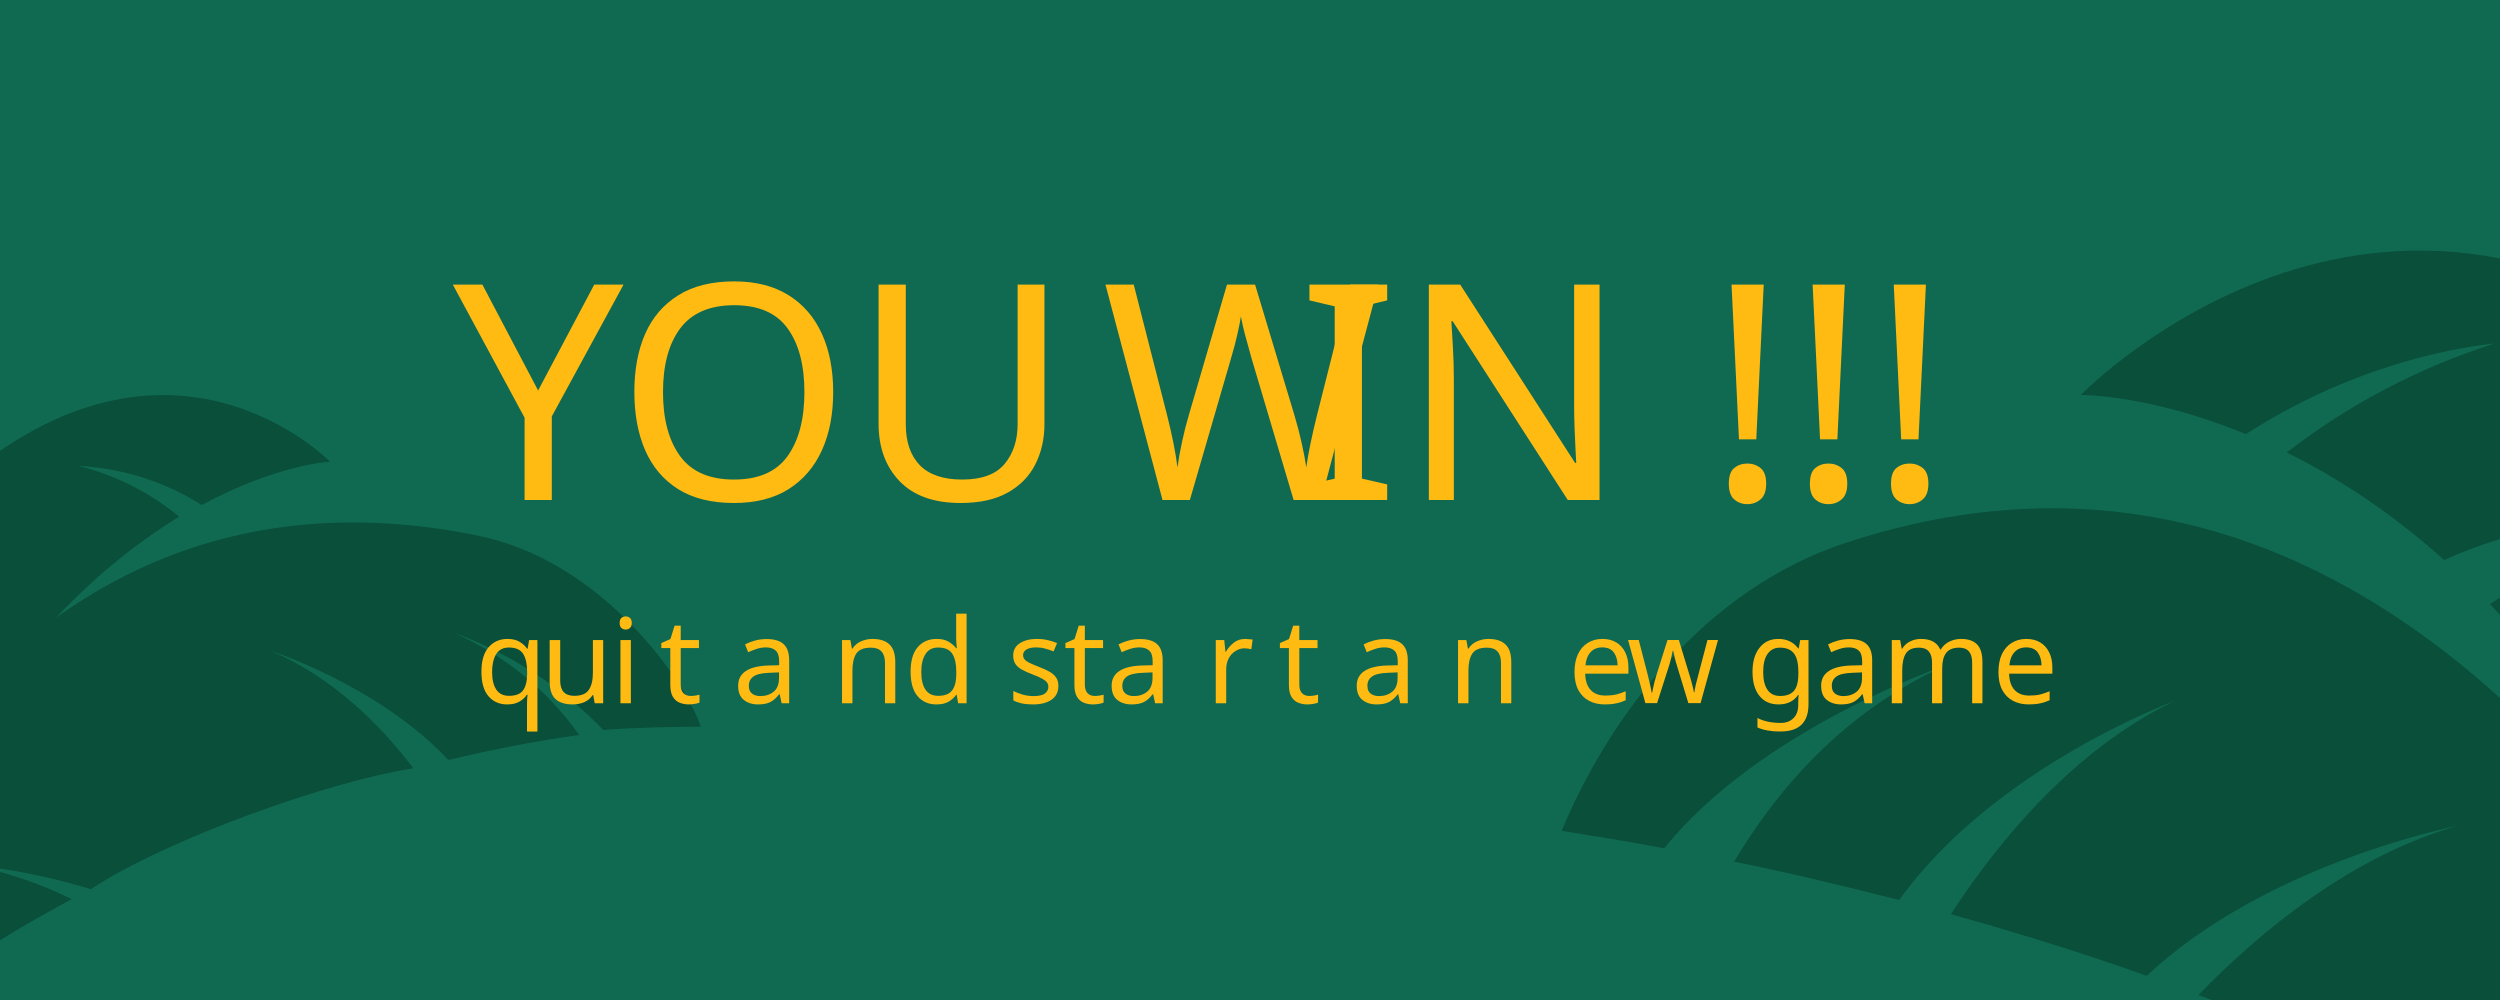
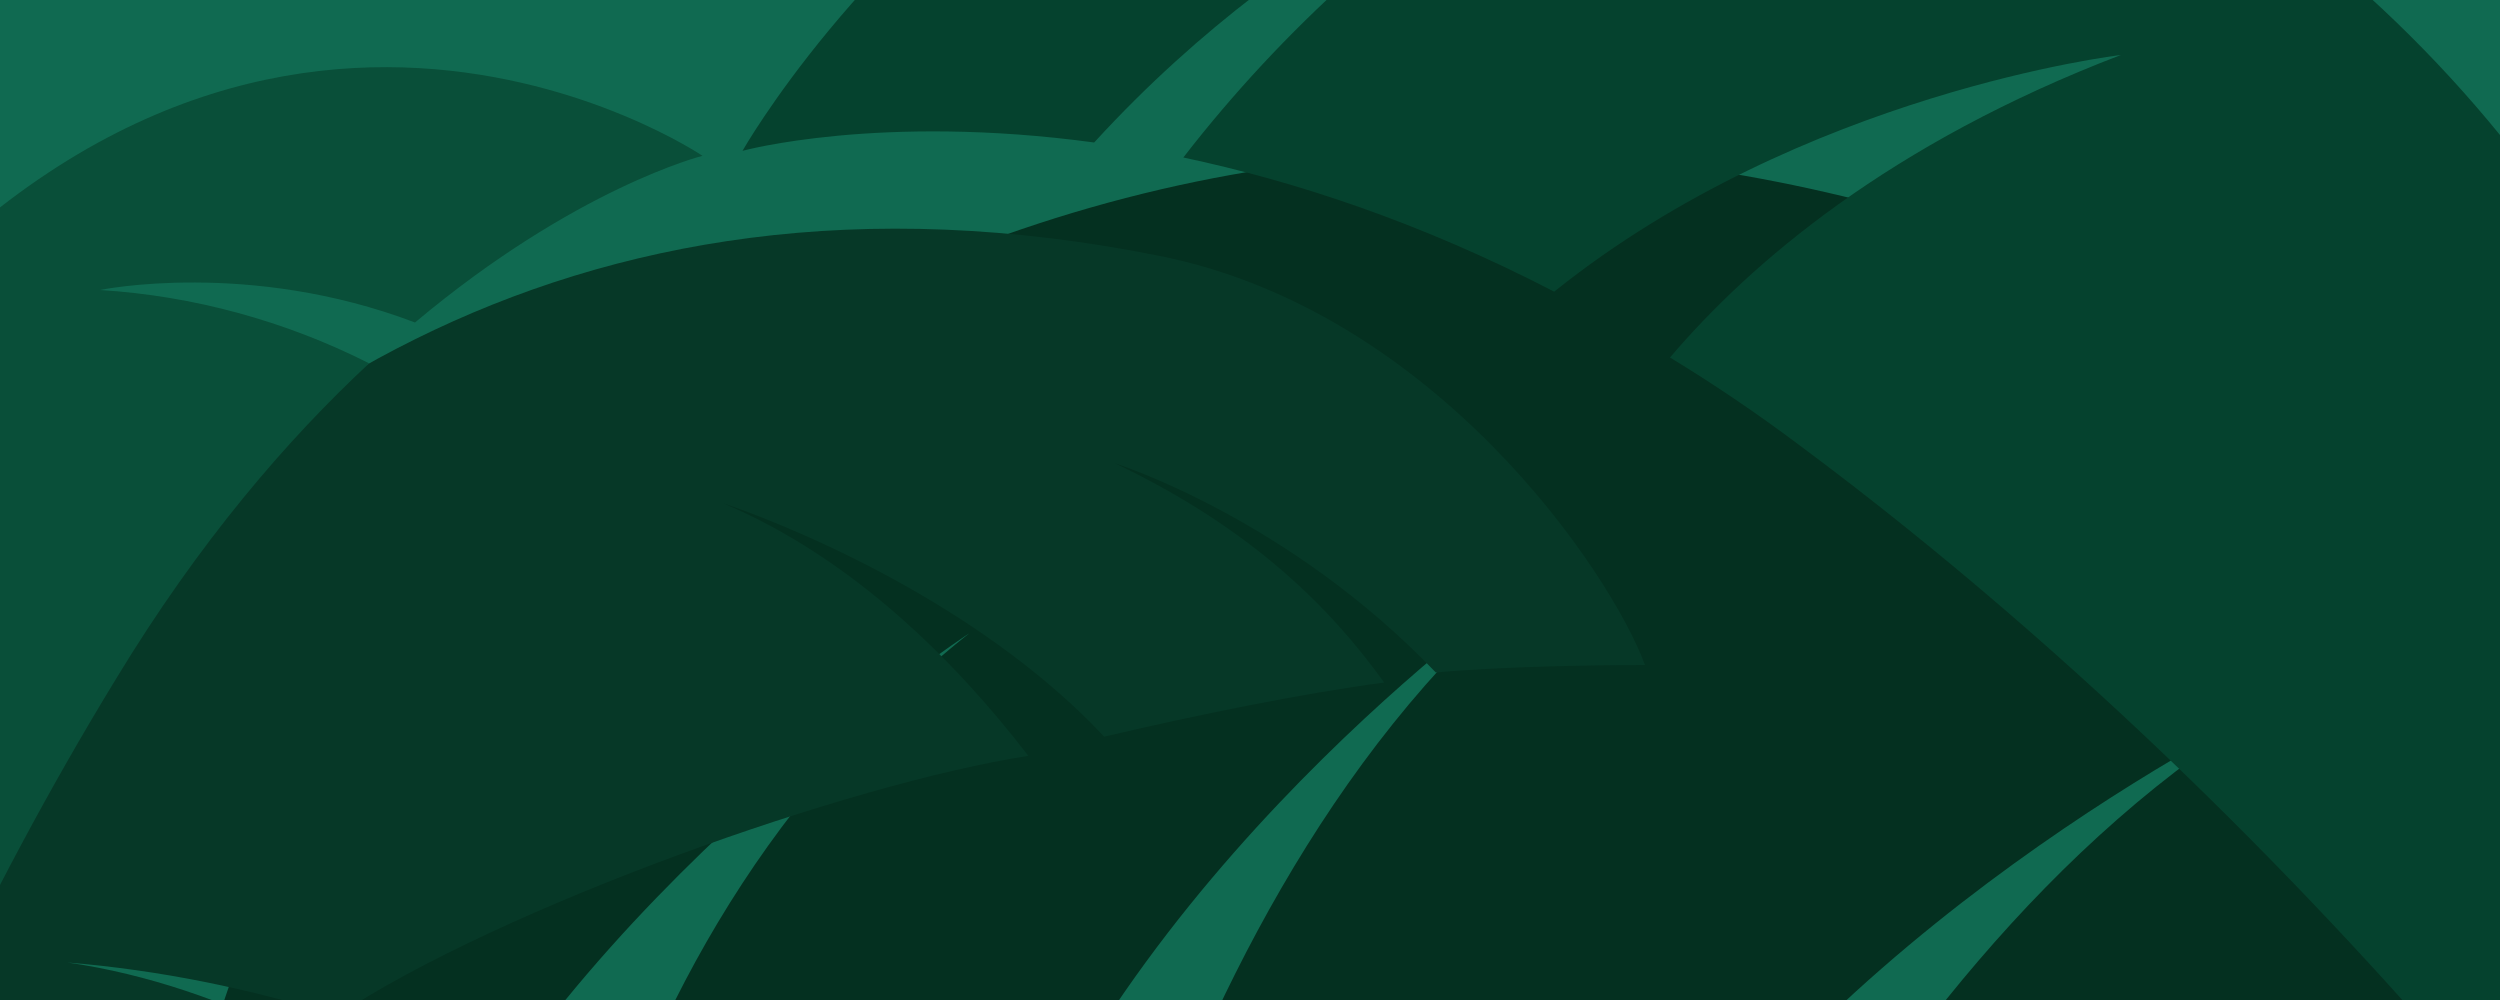
<svg xmlns="http://www.w3.org/2000/svg" xmlns:xlink="http://www.w3.org/1999/xlink" version="1.1" id="Layer_1" x="0px" y="0px" viewBox="0 0 300 120" style="enable-background:new 0 0 300 120;" xml:space="preserve">
  <style type="text/css">
- 	.st0{clip-path:url(#SVGID_00000117667396138660431400000014795750773581429937_);}
- 	.st1{fill:#106A51;}
- 	.st2{fill:#094F39;}
- 	.st3{fill:#FFBB12;}
- 	.st4{font-family:'ELEGANTTYPEWRITER-Bold';}
- 	.st5{font-size:36.18px;}
- 	.st6{font-size:14.14px;}
+ 	.st0{clip-path:url(#SVGID_00000113329126938003048880000015374574022432023706_);fill:#106A51;}
+ 	.st1{clip-path:url(#SVGID_00000112610758124464596700000017114374251046576030_);}
+ 	.st2{fill:#043020;}
+ 	.st3{clip-path:url(#SVGID_00000036235464113234150590000008924484213008705453_);}
+ 	.st4{fill:#05422E;}
+ 	.st5{clip-path:url(#SVGID_00000077309633866910444990000009455144992802370733_);}
+ 	.st6{fill:#063827;}
+ 	.st7{clip-path:url(#SVGID_00000092436233429903998940000006737435926327142836_);}
+ 	.st8{fill:#094F39;}
</style>
  <g>
-     <defs>
-       <rect id="SVGID_1_" width="300" height="120" />
-     </defs>
-     <clipPath id="SVGID_00000129901439675656438790000007205114626592909960_">
-       <use xlink:href="#SVGID_1_" style="overflow:visible;" />
-     </clipPath>
-     <g style="clip-path:url(#SVGID_00000129901439675656438790000007205114626592909960_);">
-       <rect class="st1" width="300" height="120" />
-       <path class="st2" d="M9.4,55.9c5.3,0.3,10.4,1.9,14.8,4.7c9.1-4.9,15.4-5.2,15.4-5.2S20.5,35.8-5,58c-15,12.8-22.4,32.4-19.8,51.9    l3.5,3.7c7.5-14.1,16.7-27.2,27.5-38.9c4.5-4.9,9.6-9.2,15.3-12.7C18,59.1,13.8,57,9.4,55.9z" />
-       <path class="st2" d="M269.5,52.1c-11.6-4.8-19.8-4.7-19.8-4.7s37.9-39.2,81,0.3c40.6,37.3,20.1,92.7,20.1,92.7l-7.6,7.1    c0,0-12.4-35.9-38.4-68.2c-2-2.4-4-4.7-6-6.8c5.9-4.1,15.5-8.8,29.7-10.4c0,0-18.4-2.5-35.2,5.1c-5.7-5.1-12-9.5-18.9-12.9    c7.5-5.8,15.9-10.2,25-13.1C299.4,41.3,285,42.1,269.5,52.1z" />
-       <path class="st2" d="M199.7,101.8c11.6-14.4,33.9-22,33.9-22c-12.3,5.5-20.4,15-25.5,23.6c6,1.2,12.7,2.8,19.8,4.6    c11.5-16,33.1-23.9,33.1-23.9c-12,5.7-21.1,16.7-26.9,25.6c7.5,2.1,15.4,4.5,23.5,7.4c14.5-13.6,37.3-18,37.3-18    c-12.7,3.6-23.6,12.6-31.1,20.3c16.2,6,31.8,13.5,46.7,22.2c5.6-0.7,11.2-0.9,16.9-0.6c-4.9,0.1-9.7,0.8-14.4,2.1    c11.9,7.1,23.1,15.3,33.5,24.4l1.8-7c0,0-41.4-123.3-126.7-95.4c-17.1,5.6-28.5,20.9-34.2,34.6C191,100.3,195.1,100.9,199.7,101.8    z" />
-       <path class="st2" d="M8.6,107.9c-4-2-8.3-3.4-12.8-4.2c5.1,0.5,10.2,1.5,15.1,3c9.3-6.1,28.8-13,38.7-14.5    c-4-5.3-9.8-11-17.1-14.1c0,0,13,4.2,21.3,13.1c5.4-1.3,11.2-2.4,15.7-3c-3.8-5.4-9-9.6-15.1-12.3c6.8,2.5,13,6.5,18,11.7    c3.5-0.3,8.8-0.4,11.7-0.4C82.3,81.9,72.4,67.2,57,64.2c-66.7-13.3-86.2,66-86.2,66l1.3,4.9C-22.2,129-10.3,118,8.6,107.9z" />
+     <g>
+       <defs>
+         <rect id="SVGID_1_" y="0" width="300" height="120" />
+       </defs>
+       <clipPath id="SVGID_00000003796521880435639120000001363757341366978998_">
+         <use xlink:href="#SVGID_1_" style="overflow:visible;" />
+       </clipPath>
+       <rect y="0" style="clip-path:url(#SVGID_00000003796521880435639120000001363757341366978998_);fill:#106A51;" width="300" height="120" />
+     </g>
+     <g>
+       <defs>
+         <rect id="SVGID_00000044147178812964800150000017595050432178738834_" y="0" width="300" height="120" />
+       </defs>
+       <clipPath id="SVGID_00000136385889177672552460000003478094432973481088_">
+         <use xlink:href="#SVGID_00000044147178812964800150000017595050432178738834_" style="overflow:visible;" />
+       </clipPath>
+       <g id="Layer_1-2" style="clip-path:url(#SVGID_00000136385889177672552460000003478094432973481088_);">
+         <path class="st2" d="M49.4,148.9C68.1,107.7,116.3,76,116.3,76c-25.9,20.6-39.2,48.1-46,71.6c15-0.8,31.8-1.2,49.8-1.2     c17.6-44.9,63.9-76.9,63.9-76.9c-24.9,20.8-39.7,52.4-48.1,77c19,0.4,39.3,1.4,60.4,3.2c26.1-41.2,77.3-65.6,77.3-65.6     c-27.9,16.4-48.2,44.4-61.2,67.1c39.7,4.3,81.9,11.7,124.3,24c22.1-8.5,39.5-11.8,39.5-11.8c-11.5,3.2-22.5,8-32.8,13.8     c31.8,9.5,63.5,21.7,94.3,37.4v-17.7c0,0-173.6-266.7-358.4-148.3c-37.1,23.7-54.7,67-59.9,103C27.9,150.7,38,149.7,49.4,148.9z" />
+       </g>
+     </g>
+     <g>
+       <defs>
+         <rect id="SVGID_00000101098742864901230780000007286818826252728971_" y="0" width="300" height="120" />
+       </defs>
+       <clipPath id="SVGID_00000127034637214027673130000017599671317401114295_">
+         <use xlink:href="#SVGID_00000101098742864901230780000007286818826252728971_" style="overflow:visible;" />
+       </clipPath>
+       <g id="Layer_1-2_00000173839496121662691870000009923180266337753220_" style="clip-path:url(#SVGID_00000127034637214027673130000017599671317401114295_);">
+         <path class="st4" d="M131.3,17.1c-25.8-3.5-42.2,1-42.2,1s55.7-98.3,162.4-41.5C352.2,30.2,339.9,152,339.9,152l-11.6,18.2     c0,0-43.5-65.6-112.4-116.8c-5.2-3.9-10.4-7.4-15.5-10.5c9.7-11.4,26.4-25.7,54.1-36.3c0,0-38.2,4.5-68,28.4     c-16.2-8.4-31.3-13.3-44.5-16.1c12-15.5,26.7-28.6,43.2-39C185.4-20.1,157.1-11.1,131.3,17.1z" />
+       </g>
+     </g>
+     <g>
+       <defs>
+         <rect id="SVGID_00000098936996097443377520000003072674408393162141_" y="0" width="300" height="120" />
+       </defs>
+       <clipPath id="SVGID_00000125595109410500034030000006899279166466342062_">
+         <use xlink:href="#SVGID_00000098936996097443377520000003072674408393162141_" style="overflow:visible;" />
+       </clipPath>
+       <g id="Layer_1-2_00000016049651201034997310000007602295891261333130_" style="clip-path:url(#SVGID_00000125595109410500034030000006899279166466342062_);">
+         <path class="st6" d="M35.5,124.4c-8.4-4.2-17.7-7.5-27.4-8.9c10.9,0.9,21.8,3.1,32.3,6.4c20-13.2,61.7-27.9,83-31.2     c-8.7-11.3-21-23.7-36.6-30.3c0,0,27.9,9,45.7,28c11.5-2.7,23.9-5.2,33.6-6.5c-6.2-8.6-15.5-18.3-32.3-26.3     c0,0,20.7,6.5,38.5,25.1c7.4-0.7,19-0.9,25.1-0.9c-4.1-11.1-25.2-42.5-58.3-49.1C-4,2-45.9,172.2-45.9,172.2l2.8,10.5     C-30.7,169.7-5.2,146,35.5,124.4z" />
+       </g>
+     </g>
+     <g>
+       <defs>
+         <rect id="SVGID_00000106853197246374221330000012683019064186417307_" y="0" width="300" height="120" />
+       </defs>
+       <clipPath id="SVGID_00000176042714326910901150000001105611241582570914_">
+         <use xlink:href="#SVGID_00000106853197246374221330000012683019064186417307_" style="overflow:visible;" />
+       </clipPath>
+       <g id="Layer_1-2_00000130606384887079175230000014891025375759954878_" style="clip-path:url(#SVGID_00000176042714326910901150000001105611241582570914_);">
+         <path class="st8" d="M12,34.8c0,0,17.8-3.7,37.8,3.9c19.3-16.2,34.5-20,34.5-20S28.9-18.8-21.5,47s-21.9,134.1-21.9,134.1     l10.3,7.1c0,0,14.5-53.5,47-106.7c10-16.5,20.6-28.8,30.4-37.9C34.2,38.5,23.2,35.5,12,34.8z" />
+       </g>
    </g>
  </g>
-   <text transform="matrix(1 0 0 1 54.34 59.9999)" class="st3 st4 st5">Y</text>
-   <text transform="matrix(1 0 0 1 73.92 59.9999)" class="st3 st4 st5">OU </text>
-   <text transform="matrix(1 0 0 1 132.22 59.9999)" class="st3 st4 st5">W</text>
-   <text transform="matrix(1 0 0 1 155.68 59.9999)" class="st3 st4 st5">IN !!!</text>
-   <text transform="matrix(1 0 0 1 56.99 84.3899)" class="st3 st4 st6">q</text>
-   <text transform="matrix(1 0 0 1 64.85 84.3899)" class="st3 st4 st6">u</text>
-   <text transform="matrix(1 0 0 1 73.25 84.3899)" class="st3 st4 st6">i</text>
-   <text transform="matrix(1 0 0 1 79.14 84.3899)" class="st3 st4 st6">t a</text>
-   <text transform="matrix(1 0 0 1 99.84 84.3899)" class="st3 st4 st6">n</text>
-   <text transform="matrix(1 0 0 1 108.49 84.3899)" class="st3 st4 st6">d sta</text>
-   <text transform="matrix(1 0 0 1 144.69 84.3899)" class="st3 st4 st6">r</text>
-   <text transform="matrix(1 0 0 1 153.37 84.3899)" class="st3 st4 st6">t a n</text>
-   <text transform="matrix(1 0 0 1 188.16 84.3899)" class="st3 st4 st6">e</text>
-   <text transform="matrix(1 0 0 1 195.21 84.3899)" class="st3 st4 st6">w </text>
-   <text transform="matrix(1 0 0 1 209.52 84.3899)" class="st3 st4 st6">g</text>
-   <text transform="matrix(1 0 0 1 217.88 84.3899)" class="st3 st4 st6">ame</text>
</svg>
